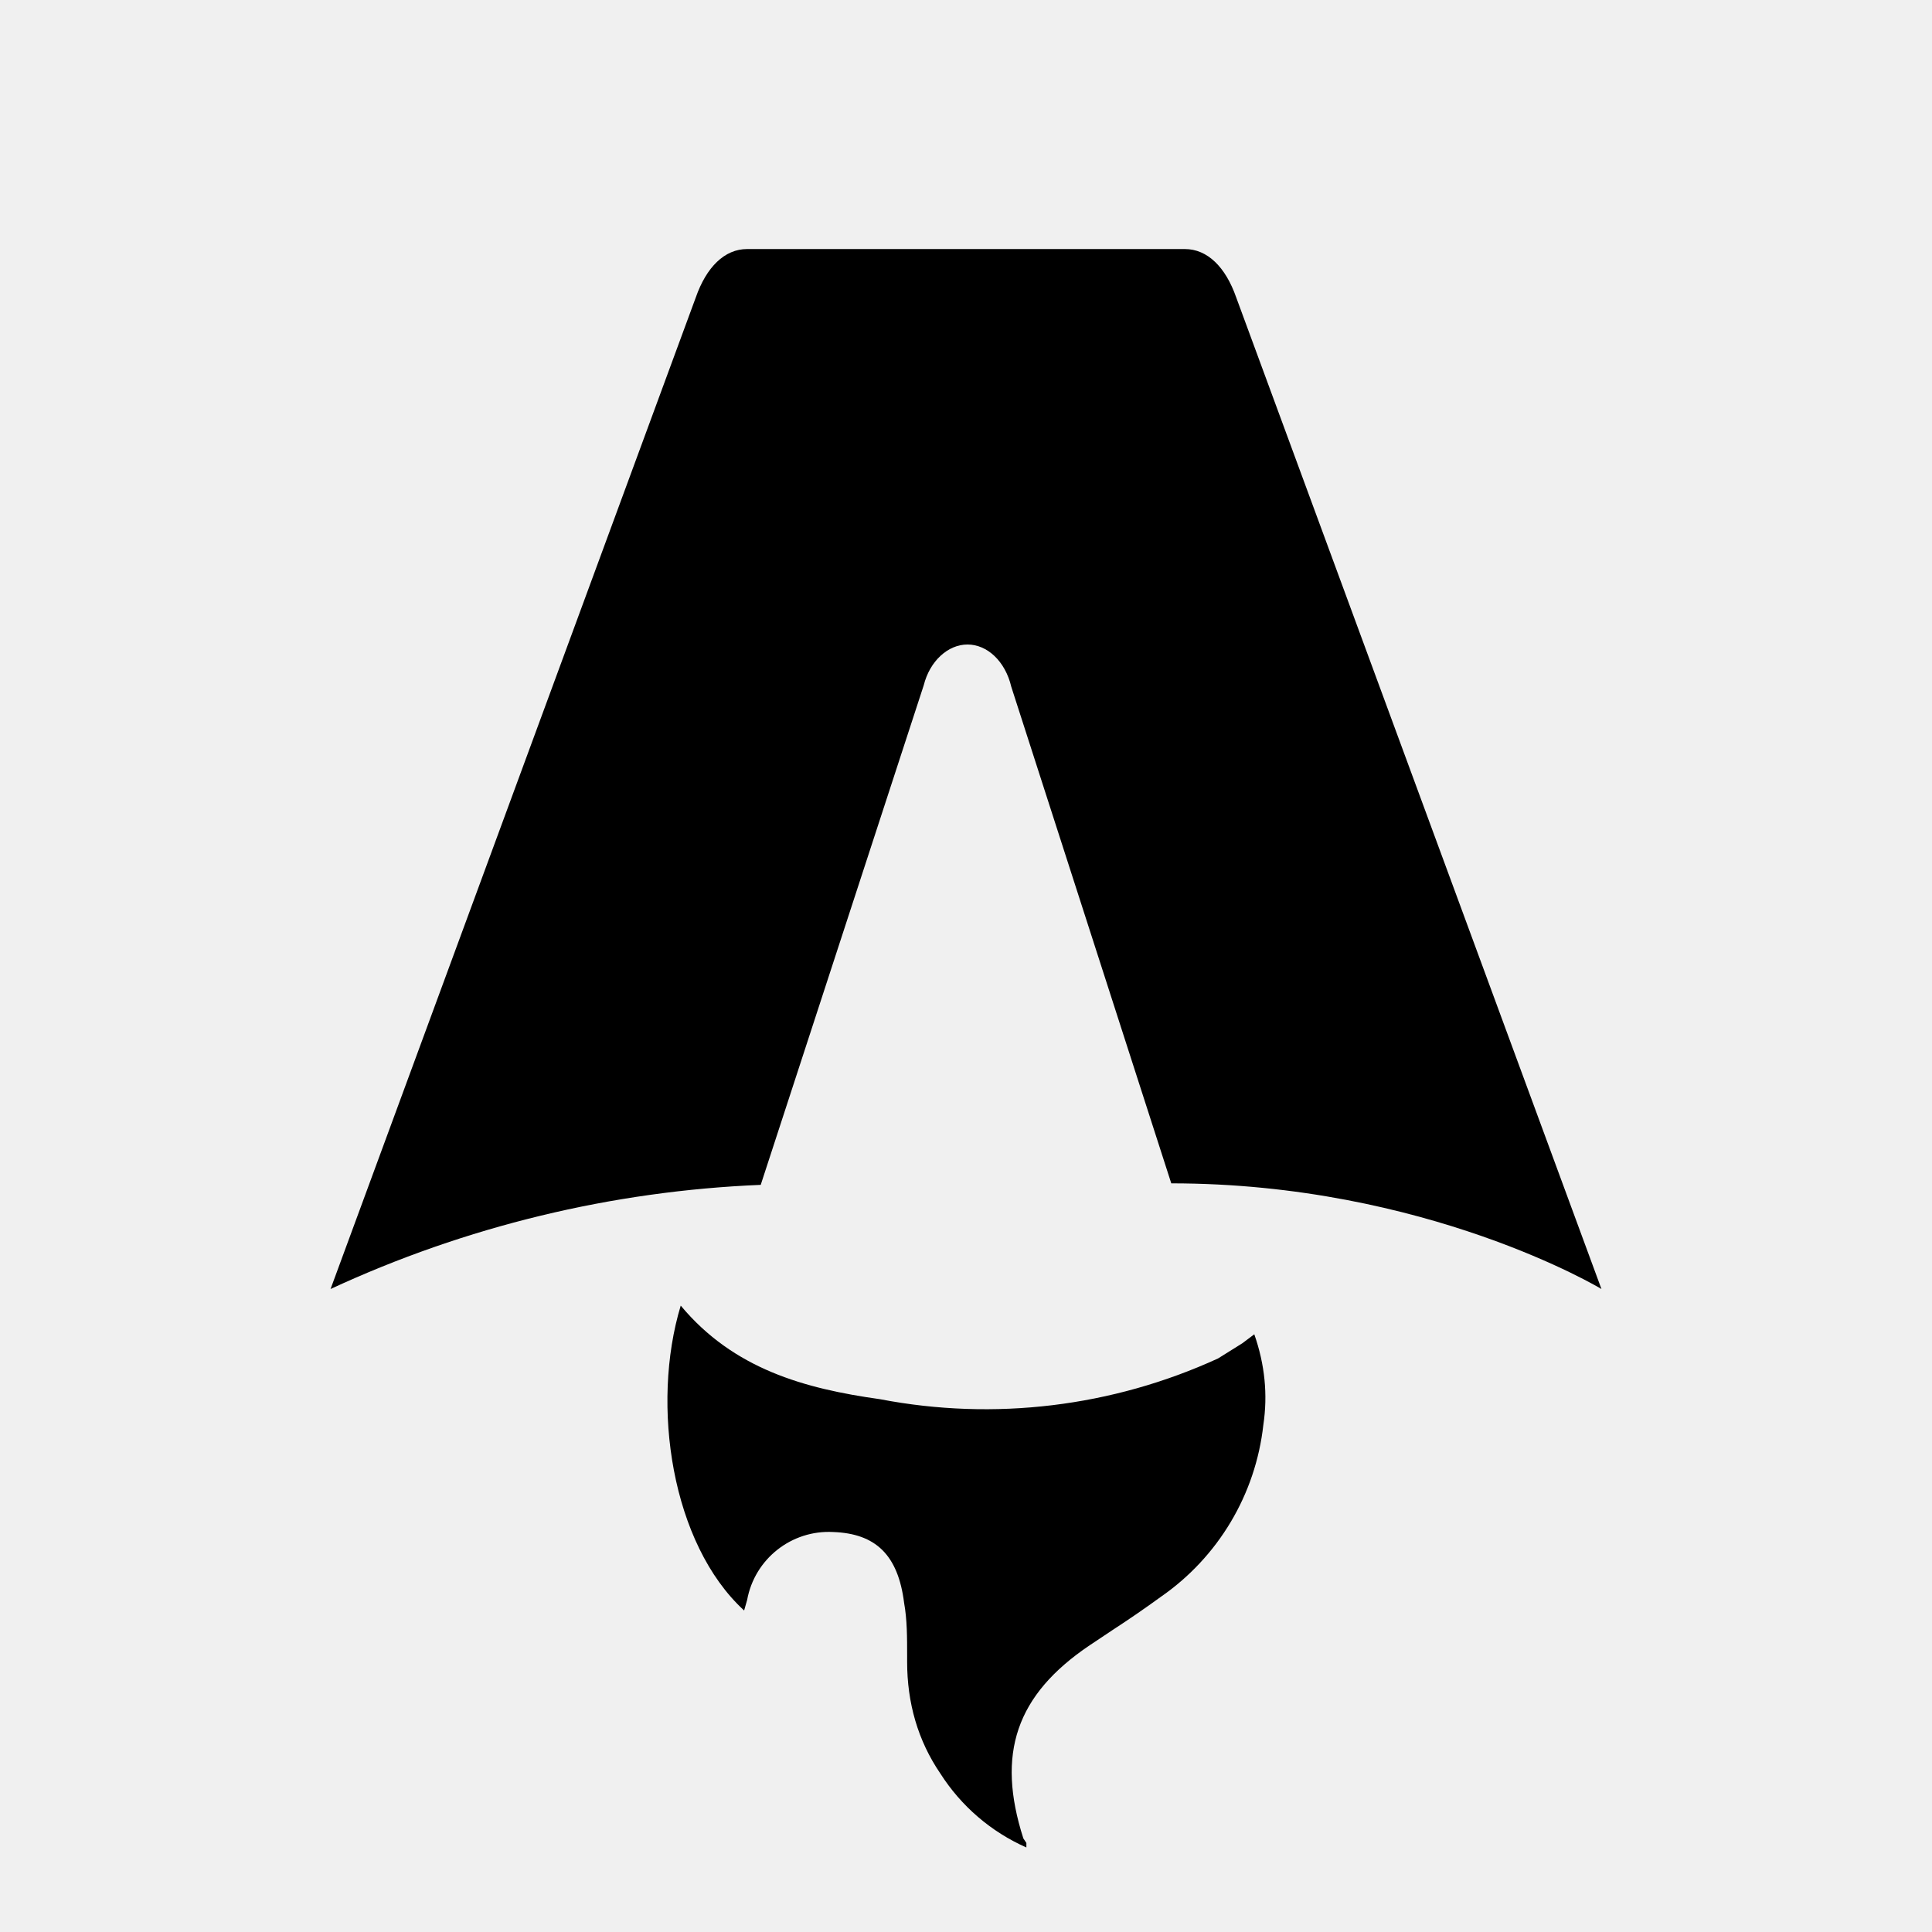
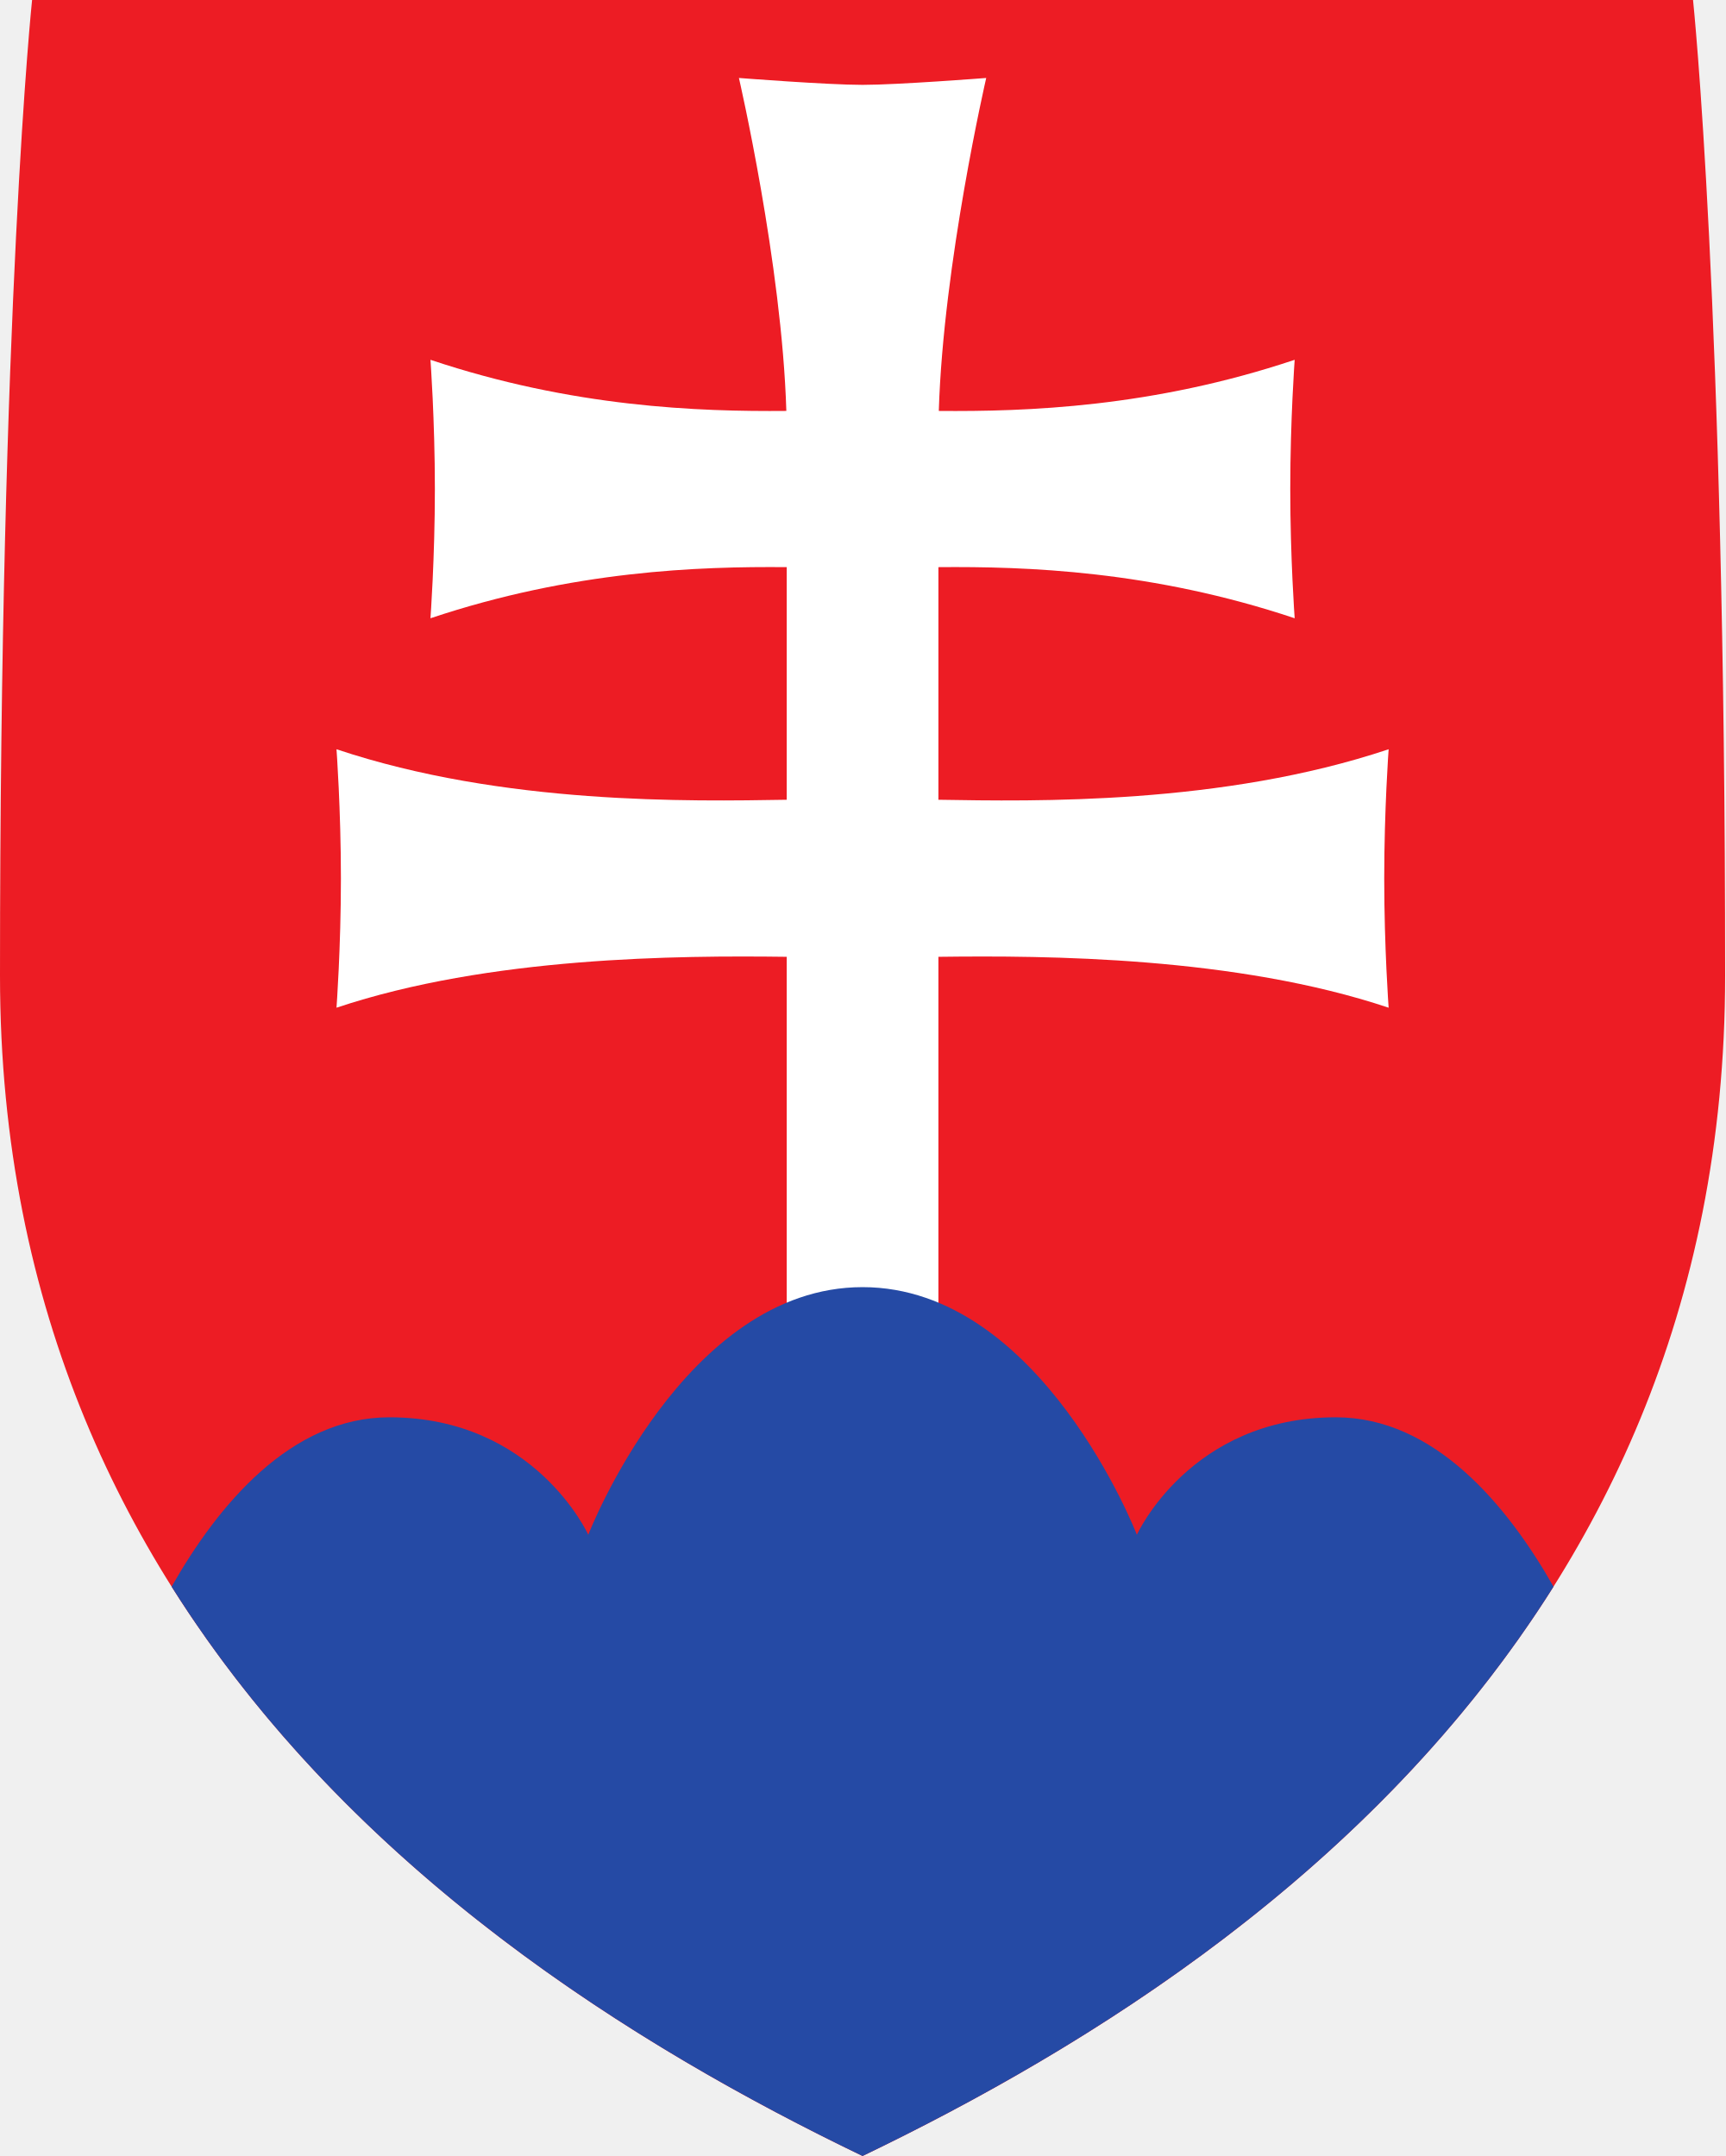
- <svg xmlns="http://www.w3.org/2000/svg" fill="none" viewBox="0 0 128 128">
-   <path d="M50.4 78.5a75.1 75.1 0 0 0-28.5 6.9l24.2-65.7c.7-2 1.9-3.2 3.4-3.2h29c1.5 0 2.7 1.2 3.4 3.2l24.2 65.7s-11.6-7-28.5-7L67 45.5c-.4-1.7-1.6-2.8-2.9-2.8-1.3 0-2.5 1.1-2.9 2.7L50.4 78.5Zm-1.1 28.2Zm-4.2-20.2c-2 6.6-.6 15.8 4.2 20.2a17.5 17.5 0 0 1 .2-.7 5.5 5.5 0 0 1 5.7-4.5c2.8.1 4.3 1.5 4.7 4.7.2 1.1.2 2.3.2 3.5v.4c0 2.7.7 5.2 2.2 7.4a13 13 0 0 0 5.7 4.9v-.3l-.2-.3c-1.8-5.6-.5-9.5 4.4-12.8l1.5-1a73 73 0 0 0 3.2-2.2 16 16 0 0 0 6.8-11.4c.3-2 .1-4-.6-6l-.8.6-1.6 1a37 37 0 0 1-22.4 2.7c-5-.7-9.7-2-13.2-6.2Z" />
-   <style>
-         path { fill: #000; }
-         @media (prefers-color-scheme: dark) {
-             path { fill: #FFF; }
-         }
-     </style>
+ <svg xmlns="http://www.w3.org/2000/svg" version="1.1" id="CoA" x="0px" y="0px" viewBox="0 0 480 600" style="enable-background:new 0 0 480 600;" xml:space="preserve">
+   <style type="text/css">
+ 	.st0{fill:#ED1C24;}
+ 	.st1{fill:#FFFFFF;}
+ 	.st2{fill:#254AA5;}
+ </style>
+   <path id="Shield_1_" class="st0" d="M239.997,600C141.249,552.467,0,458.124,0,271.498S8.928,0,8.928,0h231.068h231.072  c0,0,8.931,84.873,8.931,271.498S338.751,552.467,239.997,600z" />
+   <path id="Cross" class="st1" d="M261.102,369.354V266.275c30.109-0.382,82.69-0.085,125.27,14.163c0,0-1.226-16.61-1.226-35.964  c0-19.35,1.226-35.961,1.226-35.961c-46.42,15.533-98.551,14.486-125.27,14.055v-64.735c24.353-0.216,59.447,0.947,99.126,14.225  c0,0-1.226-16.611-1.226-35.964c0-19.351,1.226-35.962,1.226-35.962c-39.621,13.257-74.671,14.438-99.018,14.227  c1.251-40.991,13.193-92.66,13.193-92.66S249.825,23.616,240,23.616s-34.403-1.918-34.403-1.918s11.943,51.669,13.193,92.66  c-24.346,0.211-59.397-0.971-99.018-14.227c0,0,1.226,16.611,1.226,35.962c0,19.353-1.226,35.964-1.226,35.964  c39.679-13.278,74.773-14.441,99.126-14.225v64.735c-26.72,0.432-78.85,1.478-125.27-14.055c0,0,1.226,16.611,1.226,35.961  c0,19.355-1.226,35.964-1.226,35.964c42.58-14.248,95.161-14.545,125.27-14.163v103.078h42.204V369.354z" />
+   <path id="Peaks" class="st2" d="M432.249,441.551c-12.85-22.624-33.105-47.128-60.578-47.128c-40.55,0-55.349,32.692-55.349,32.692  S289.699,358.202,240,358.202s-76.322,68.914-76.322,68.914s-14.799-32.692-55.349-32.692c-27.473,0-47.728,24.504-60.578,47.128  C97.703,520.902,177.385,569.865,239.996,600C302.611,569.865,382.296,520.902,432.249,441.551z" />
</svg>
